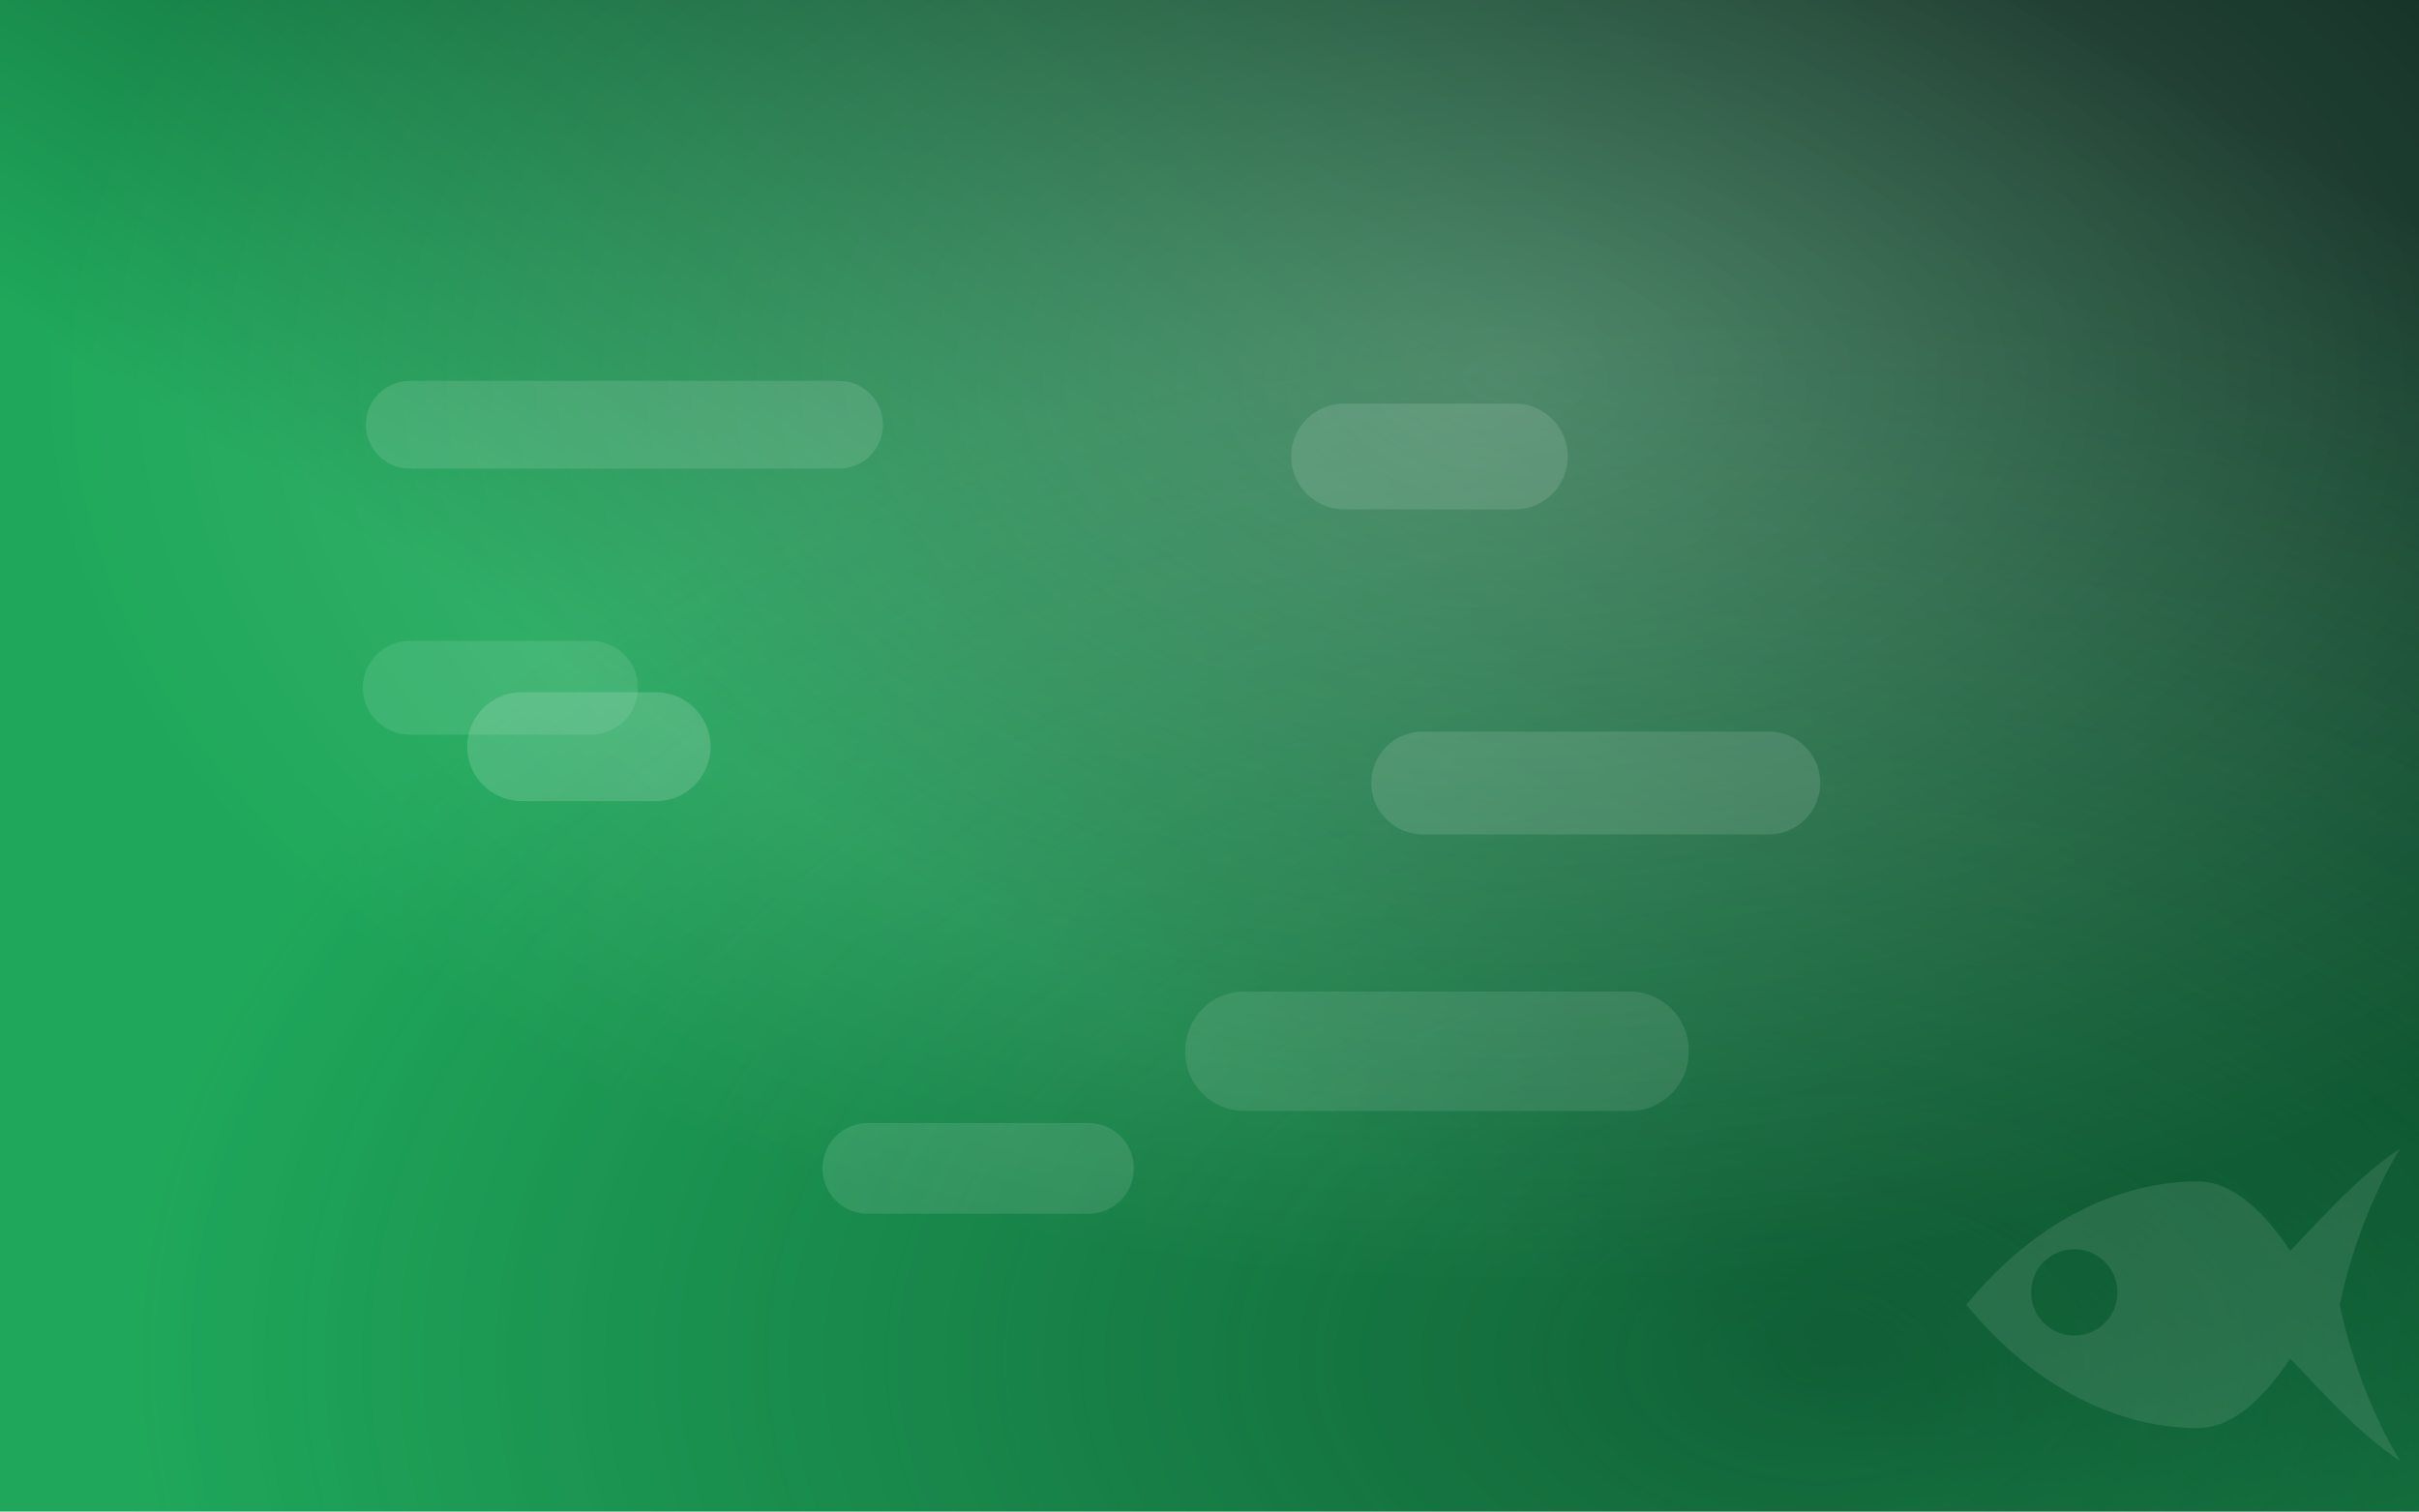
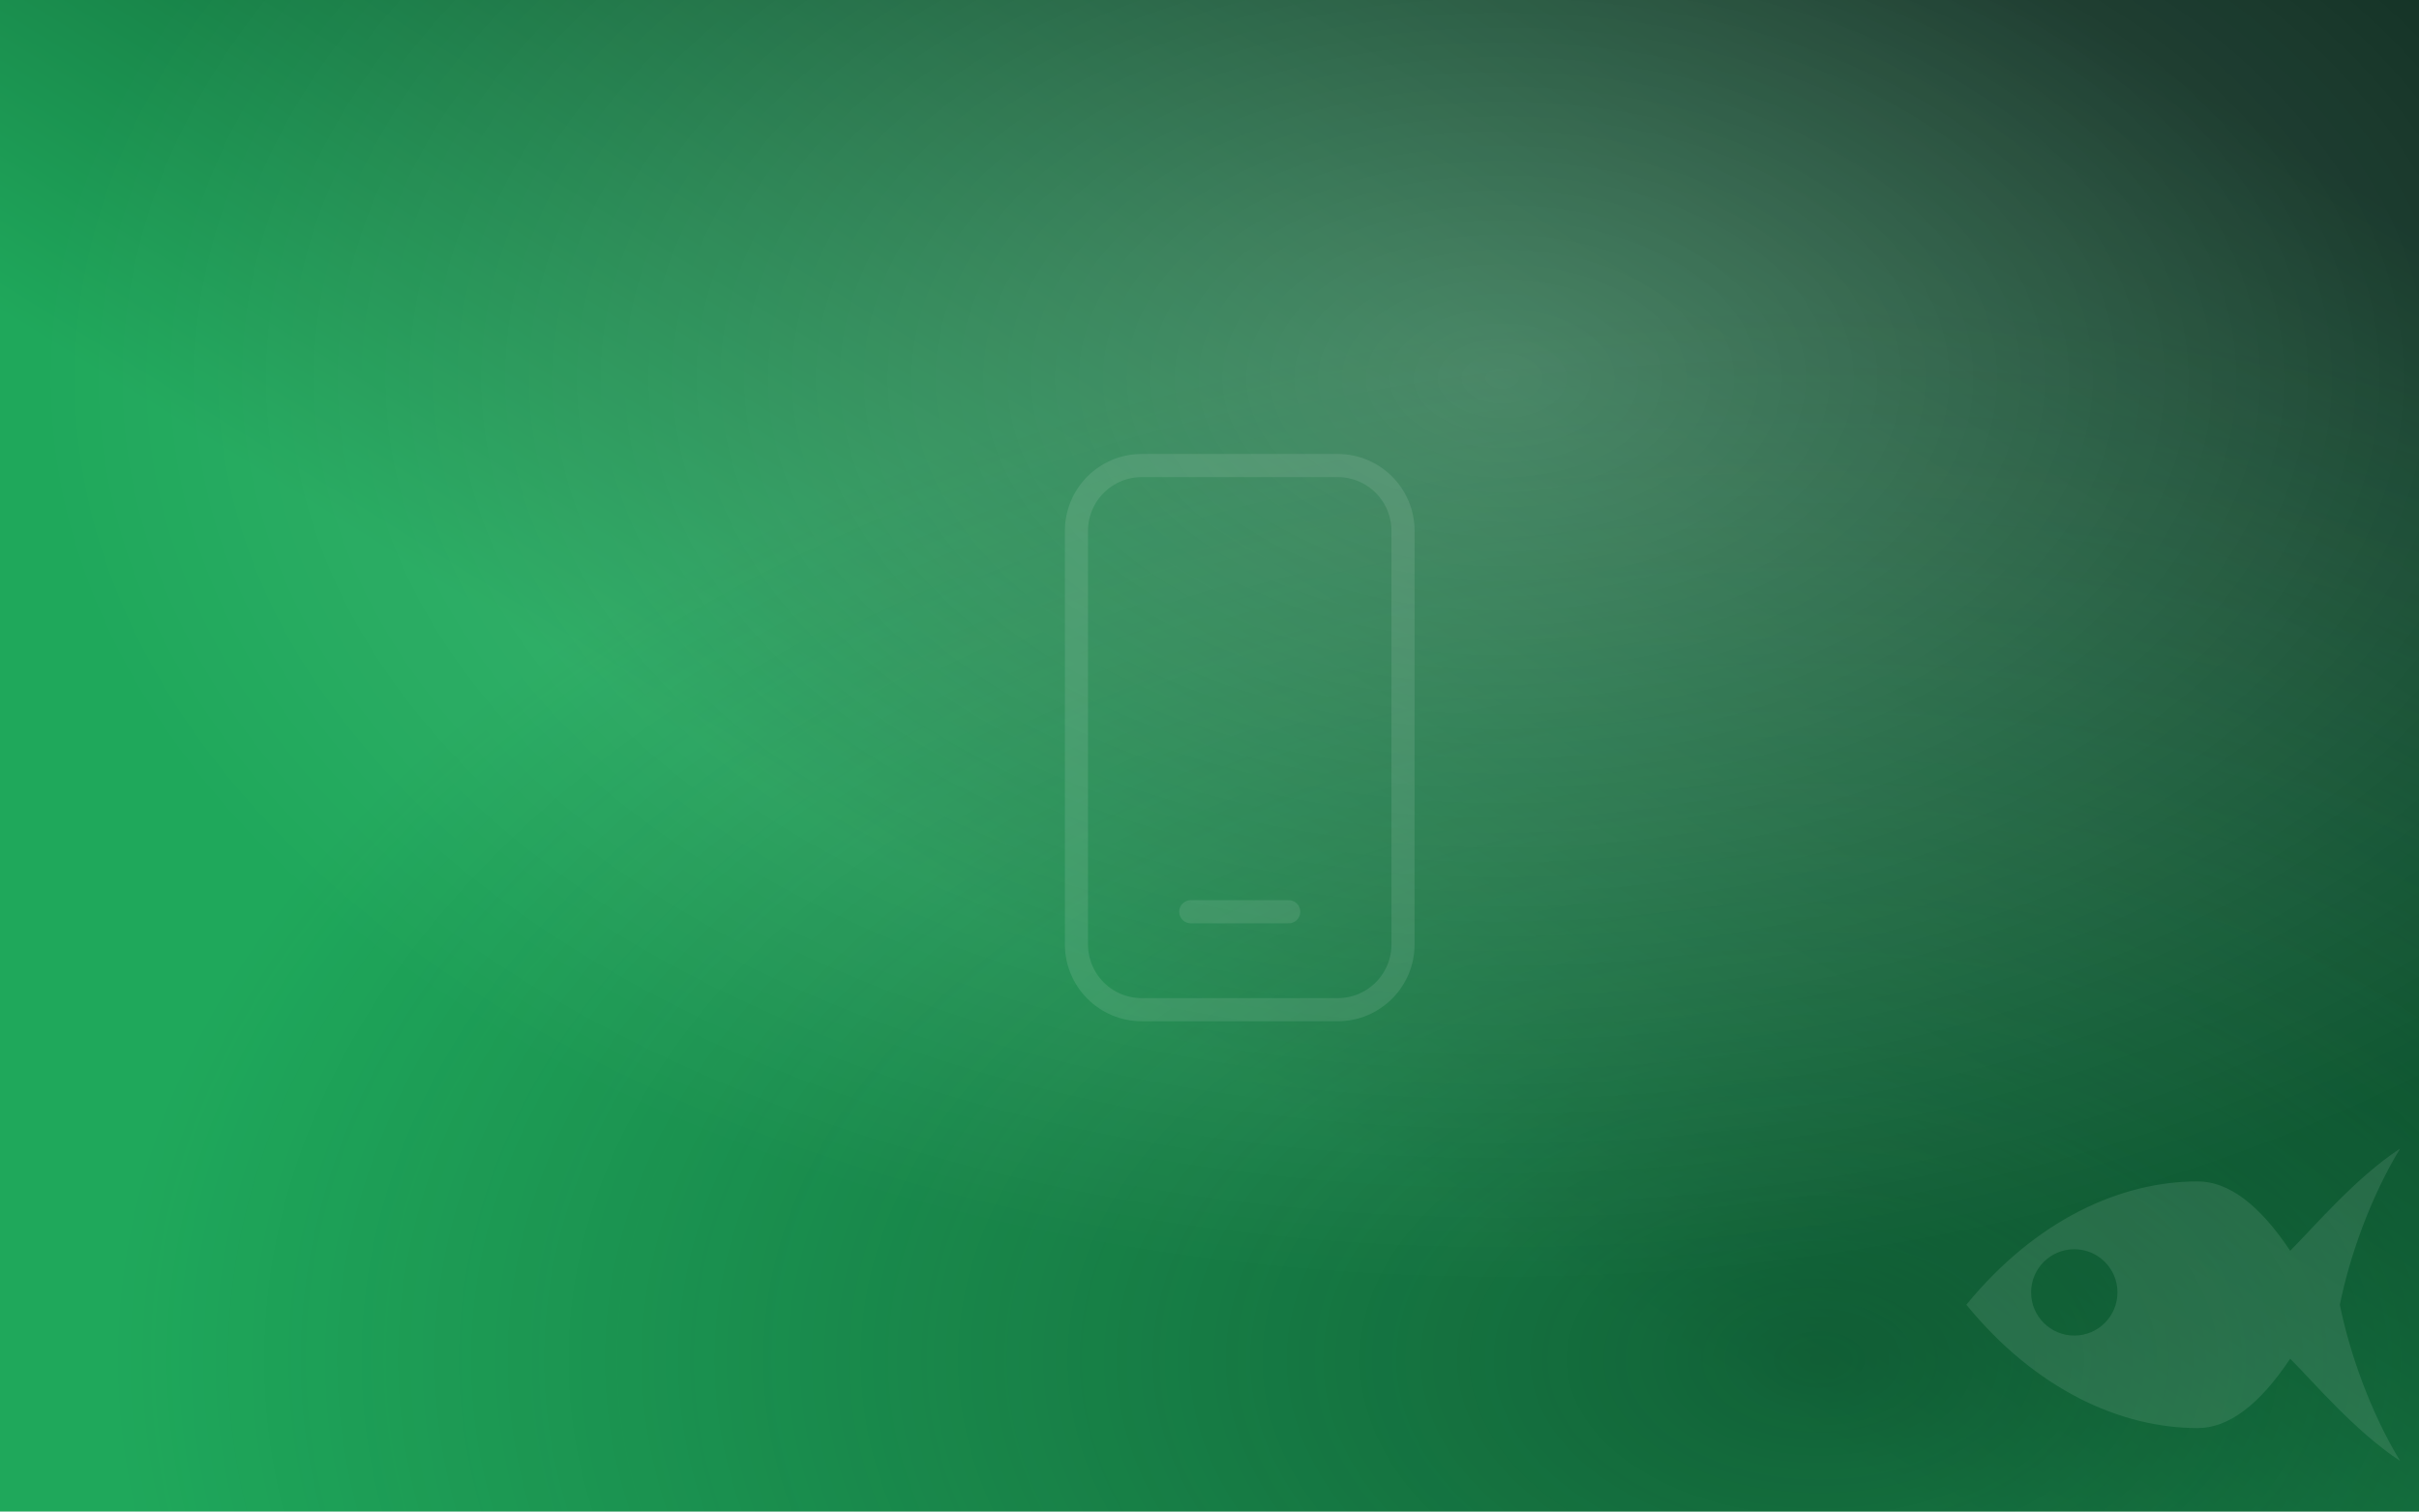
<svg xmlns="http://www.w3.org/2000/svg" viewBox="0 0 1600 1000" width="1600" height="1000" role="img" aria-label="Red Herrings">
  <defs>
    <linearGradient id="g" x1="0.924" y1="0.076" x2="0.076" y2="0.924">
      <stop offset="0" stop-color="#06281a" />
      <stop offset="0.62" stop-color="#1fa85b" />
      <stop offset="1" stop-color="#1fa85b" />
    </linearGradient>
    <radialGradient id="glow1" cx="0.62" cy="0.25" r="0.6">
-       <stop offset="0" stop-color="#ffffff" stop-opacity="0.26" />
+       <stop offset="0" stop-color="#ffffff" stop-opacity="0.24" />
      <stop offset="1" stop-color="#ffffff" stop-opacity="0" />
    </radialGradient>
    <radialGradient id="glow2" cx="0.75" cy="0.9" r="0.7">
      <stop offset="0" stop-color="#06281a" stop-opacity="0.55" />
      <stop offset="1" stop-color="#06281a" stop-opacity="0" />
    </radialGradient>
  </defs>
  <rect width="1600" height="1000" fill="url(#g)" />
  <rect width="1600" height="1000" fill="url(#glow2)" />
-   <g>
-     <rect x="240" y="424" width="182" height="62" rx="31" fill="#fff" opacity="0.10" />
-     <rect x="784" y="656" width="333" height="79" rx="39" fill="#fff" opacity="0.10" />
-     <rect x="309" y="458" width="161" height="72" rx="36" fill="#fff" opacity="0.15" />
-     <rect x="544" y="743" width="206" height="60" rx="30" fill="#fff" opacity="0.11" />
-     <rect x="854" y="267" width="183" height="70" rx="35" fill="#fff" opacity="0.12" />
-     <rect x="242" y="252" width="342" height="58" rx="29" fill="#fff" opacity="0.12" />
-     <rect x="907" y="484" width="297" height="68" rx="34" fill="#fff" opacity="0.12" />
+   <g transform="translate(604,272) scale(18)" fill="none" stroke="#ffffff" stroke-width="0.85" stroke-linecap="round" stroke-linejoin="round" opacity="0.10">
+     <rect x="6" y="2" width="12" height="20" rx="2.4" />
+     <line x1="10.2" y1="18.4" x2="13.8" y2="18.4" />
  </g>
  <rect width="1600" height="1000" fill="url(#glow1)" />
  <g transform="translate(1270,700) scale(5.1)" opacity="0.10">
    <path fill-rule="evenodd" d="M6 32c9-11 20-16 30-16C40 16 44 19 48 25C51 22 56.5 15.5 62.25 11.75C58.38 18.12 55.69 25.81 54.44 32C55.69 38.19 58.38 45.88 62.25 52.25C56.5 48.5 51 42 48 39C44 45 40 48 36 48c-10 0-21-5-30-16z M20 24.8a5.6 5.6 0 1 0 0 11.2 5.6 5.6 0 1 0 0-11.2z" fill="#ffffff" />
  </g>
</svg>
